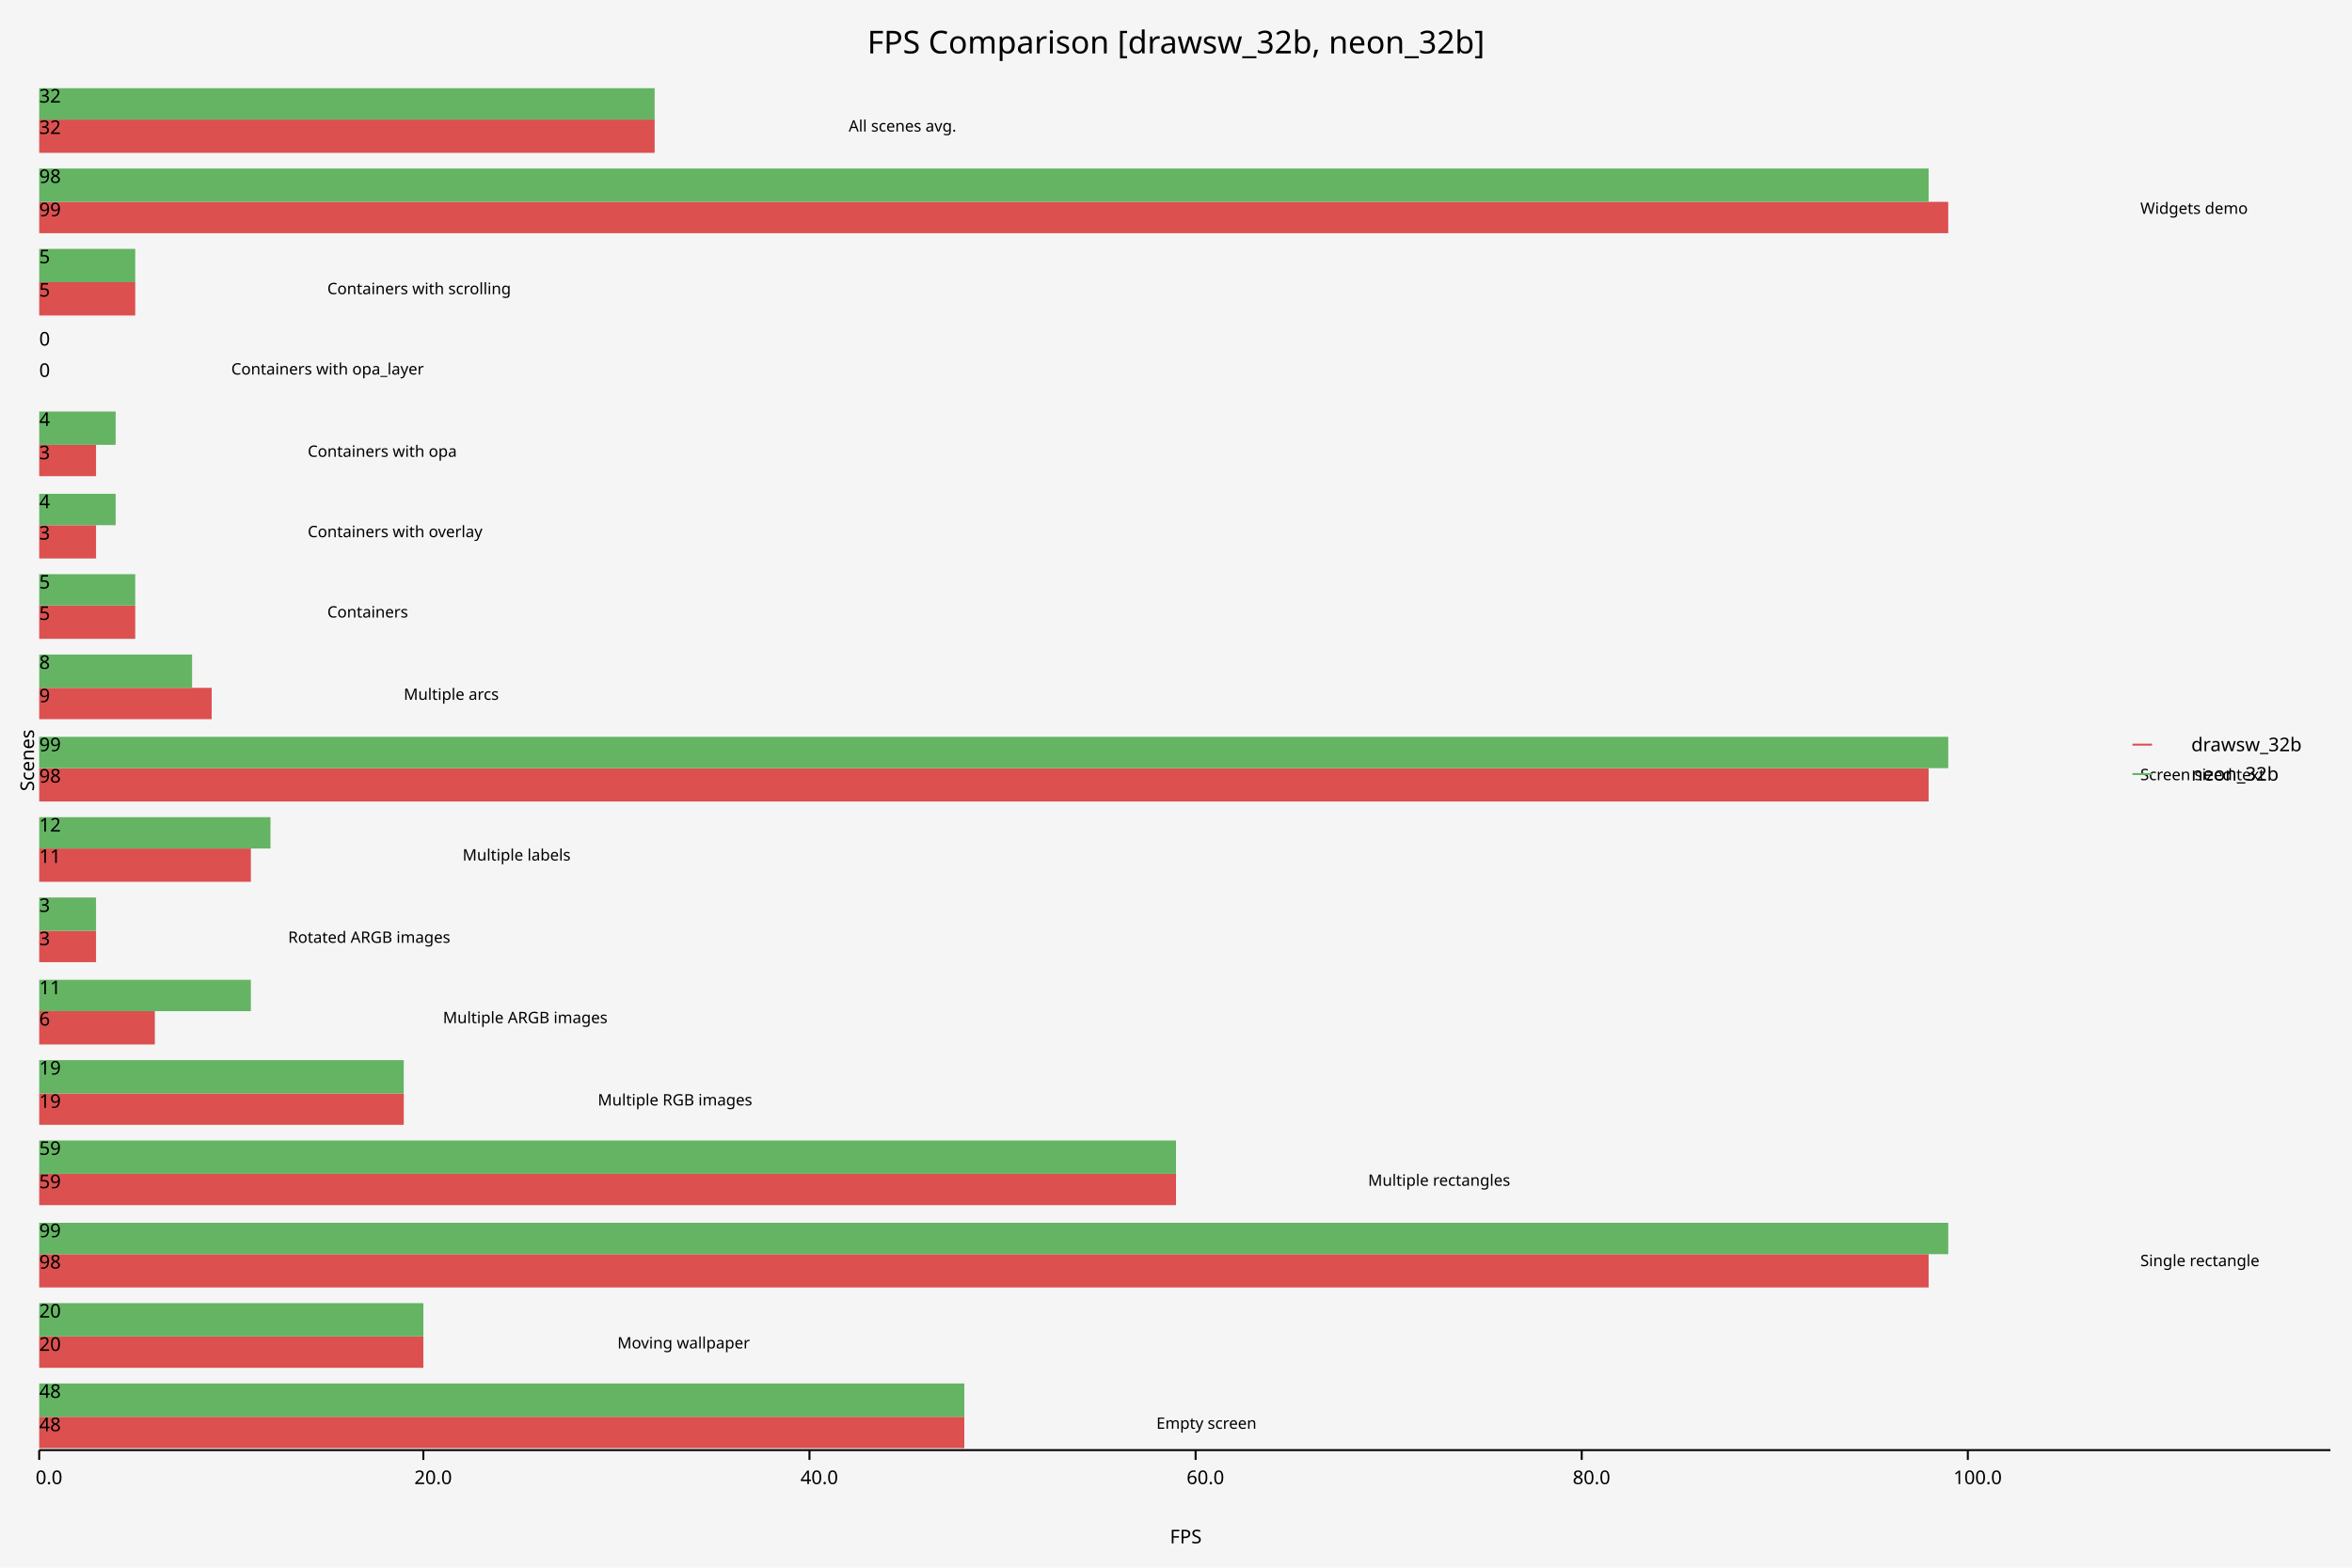
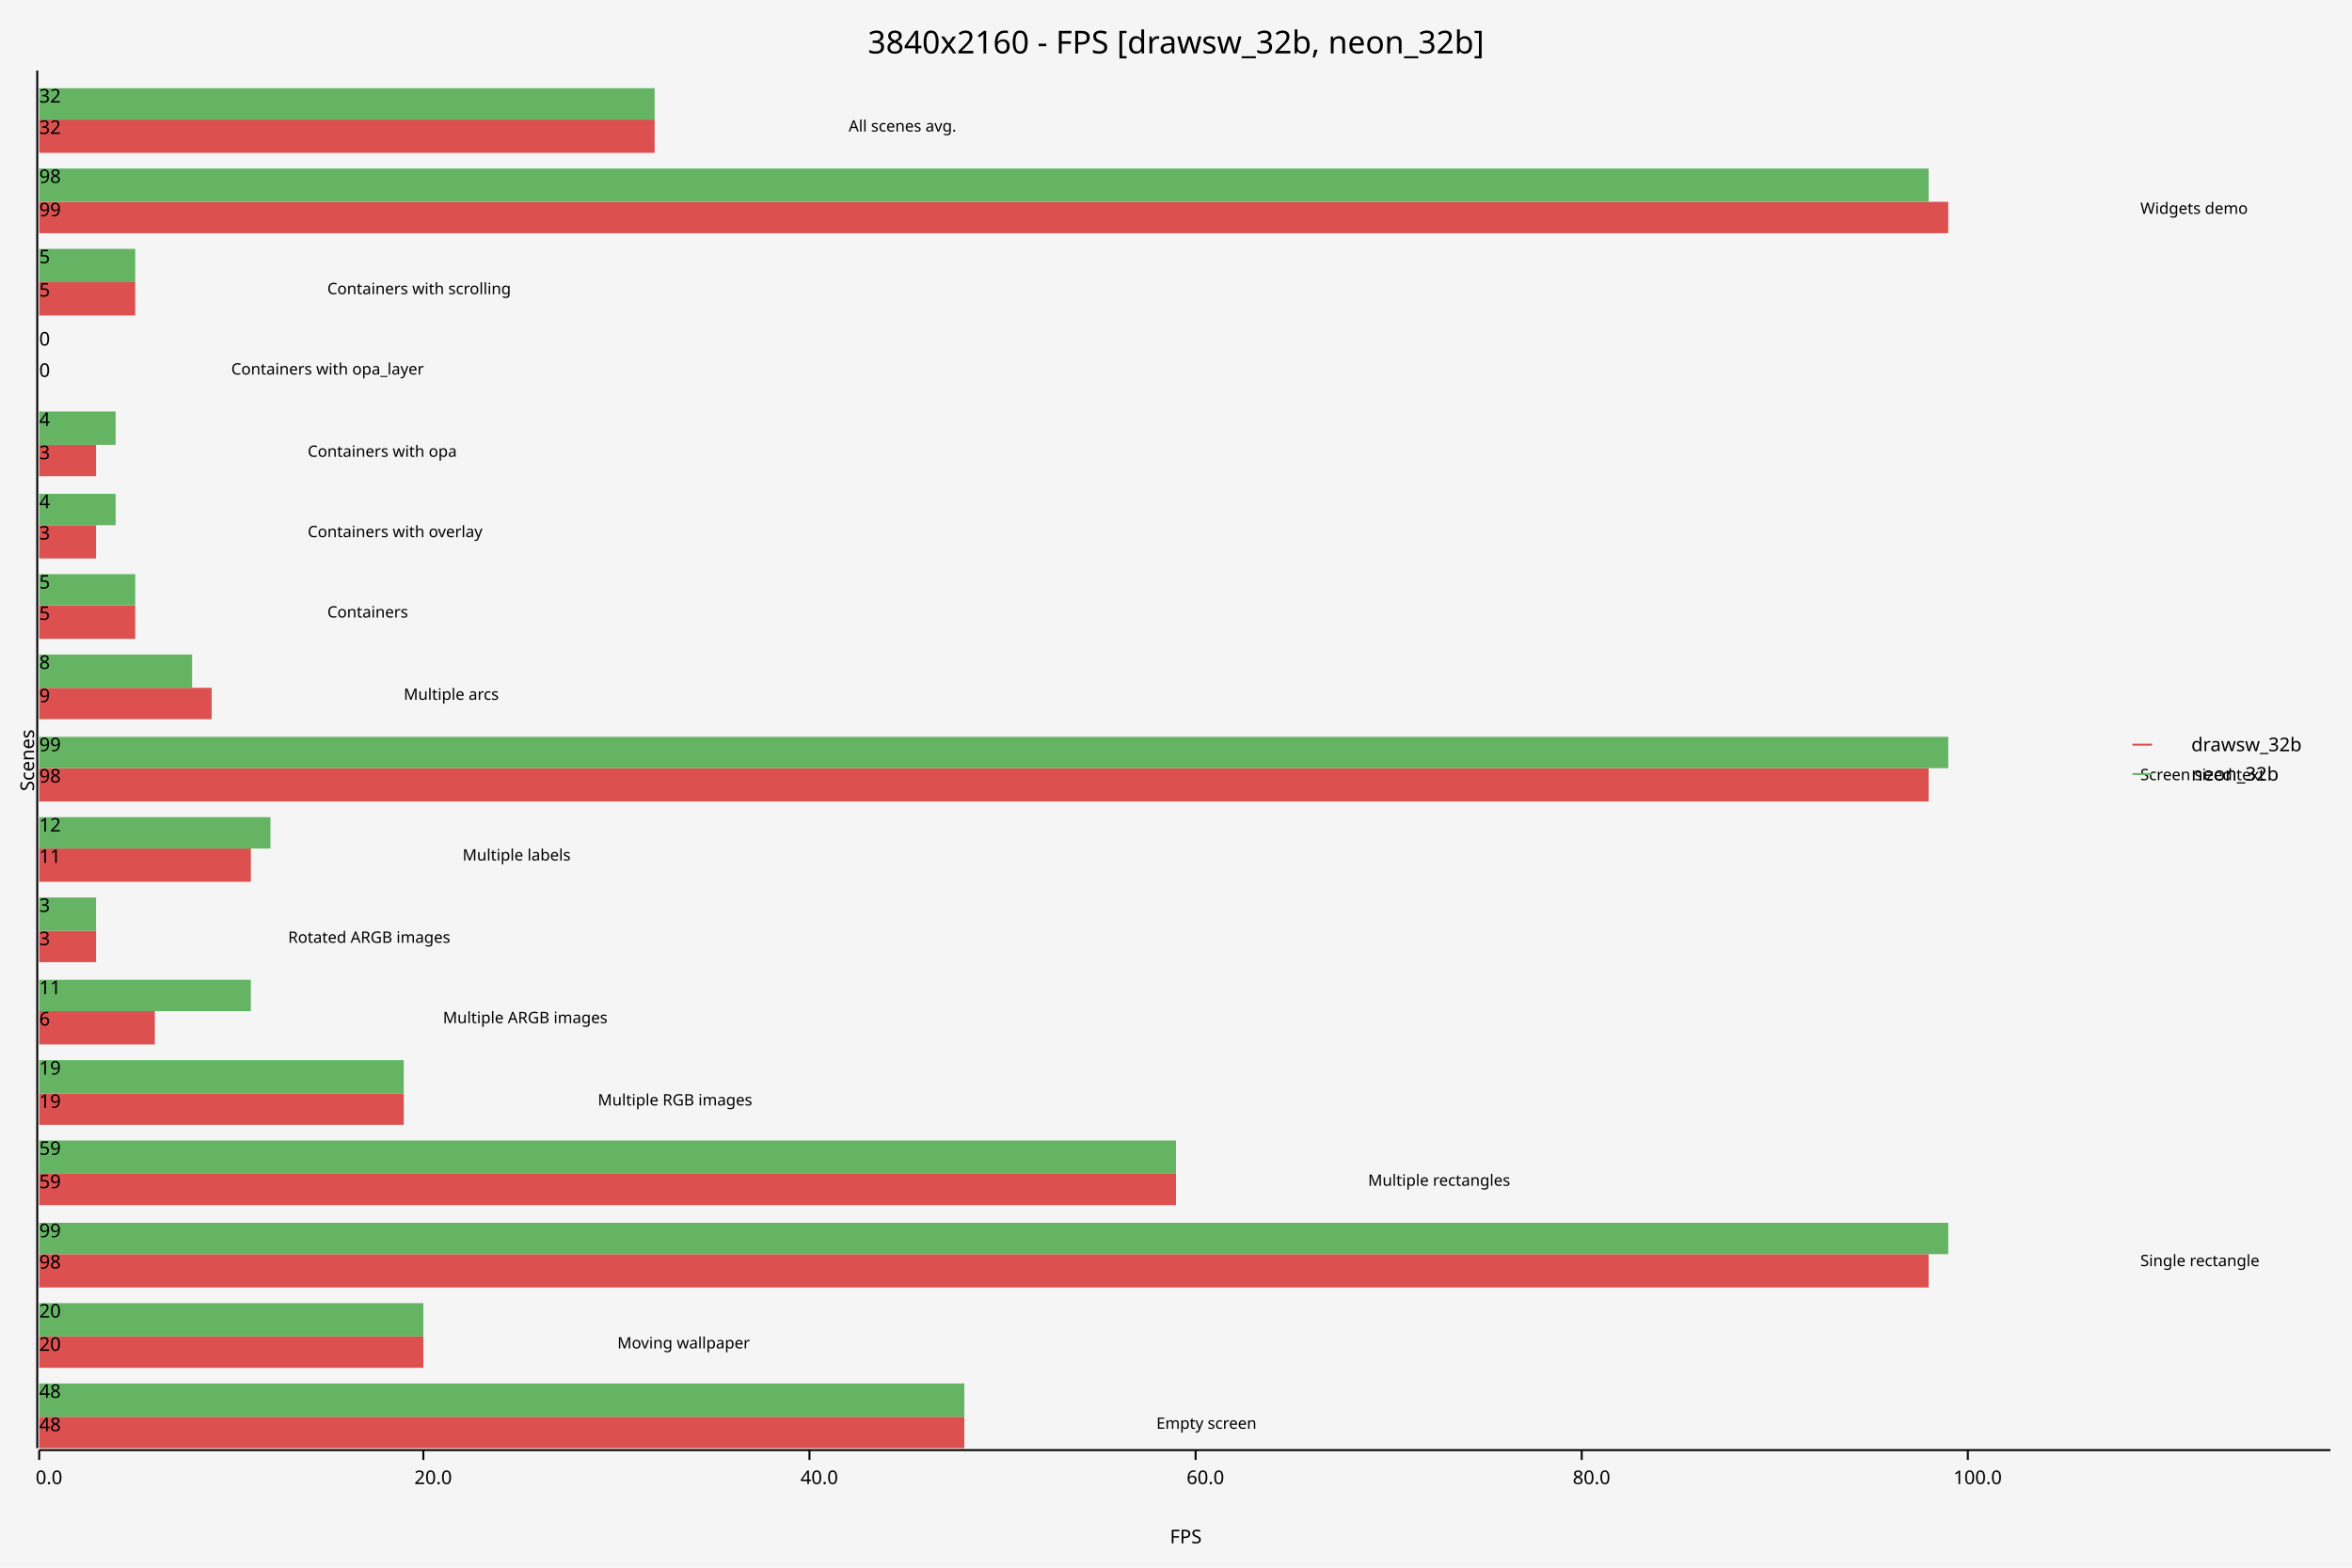
<svg xmlns="http://www.w3.org/2000/svg" width="1200" height="800" viewBox="0 0 1200 800">
  <rect x="0" y="0" width="1200" height="800" opacity="1" fill="#F5F5F5" stroke="none" />
  <text x="600" y="15" dy="0.76em" text-anchor="middle" font-family="sans-serif" font-size="16.129" opacity="1" fill="#000000">
- FPS Comparison [drawsw_32b, neon_32b]
+ 3840x2160 - FPS [drawsw_32b, neon_32b]
</text>
  <text x="10" y="388" dy="0.76em" text-anchor="middle" font-family="sans-serif" font-size="9.677" opacity="1" fill="#000000" transform="rotate(270, 10, 388)">
Scenes
</text>
  <text x="605" y="790" dy="-0.5ex" text-anchor="middle" font-family="sans-serif" font-size="9.677" opacity="1" fill="#000000">
FPS
</text>
+   <polyline fill="none" opacity="1" stroke="#000000" stroke-width="1" points="19,36 19,739 " />
  <polyline fill="none" opacity="1" stroke="#000000" stroke-width="1" points="20,740 1189,740 " />
  <text x="25" y="750" dy="0.76em" text-anchor="middle" font-family="sans-serif" font-size="9.677" opacity="1" fill="#000000">
0.0
</text>
  <polyline fill="none" opacity="1" stroke="#000000" stroke-width="1" points="20,740 20,745 " />
  <text x="221" y="750" dy="0.76em" text-anchor="middle" font-family="sans-serif" font-size="9.677" opacity="1" fill="#000000">
20.0
</text>
  <polyline fill="none" opacity="1" stroke="#000000" stroke-width="1" points="216,740 216,745 " />
  <text x="418" y="750" dy="0.76em" text-anchor="middle" font-family="sans-serif" font-size="9.677" opacity="1" fill="#000000">
40.0
</text>
  <polyline fill="none" opacity="1" stroke="#000000" stroke-width="1" points="413,740 413,745 " />
  <text x="615" y="750" dy="0.76em" text-anchor="middle" font-family="sans-serif" font-size="9.677" opacity="1" fill="#000000">
60.0
</text>
  <polyline fill="none" opacity="1" stroke="#000000" stroke-width="1" points="610,740 610,745 " />
  <text x="812" y="750" dy="0.76em" text-anchor="middle" font-family="sans-serif" font-size="9.677" opacity="1" fill="#000000">
80.0
</text>
  <polyline fill="none" opacity="1" stroke="#000000" stroke-width="1" points="807,740 807,745 " />
  <text x="1009" y="750" dy="0.76em" text-anchor="middle" font-family="sans-serif" font-size="9.677" opacity="1" fill="#000000">
100.0
</text>
  <polyline fill="none" opacity="1" stroke="#000000" stroke-width="1" points="1004,740 1004,745 " />
  <rect x="20" y="723" width="472" height="16" opacity="1" fill="#DC5050" stroke="none" />
  <rect x="20" y="682" width="196" height="16" opacity="1" fill="#DC5050" stroke="none" />
  <rect x="20" y="640" width="964" height="17" opacity="1" fill="#DC5050" stroke="none" />
  <rect x="20" y="599" width="580" height="16" opacity="1" fill="#DC5050" stroke="none" />
  <rect x="20" y="558" width="186" height="16" opacity="1" fill="#DC5050" stroke="none" />
  <rect x="20" y="516" width="59" height="17" opacity="1" fill="#DC5050" stroke="none" />
  <rect x="20" y="475" width="29" height="16" opacity="1" fill="#DC5050" stroke="none" />
  <rect x="20" y="433" width="108" height="17" opacity="1" fill="#DC5050" stroke="none" />
  <rect x="20" y="392" width="964" height="17" opacity="1" fill="#DC5050" stroke="none" />
  <rect x="20" y="351" width="88" height="16" opacity="1" fill="#DC5050" stroke="none" />
  <rect x="20" y="309" width="49" height="17" opacity="1" fill="#DC5050" stroke="none" />
  <rect x="20" y="268" width="29" height="17" opacity="1" fill="#DC5050" stroke="none" />
  <rect x="20" y="227" width="29" height="16" opacity="1" fill="#DC5050" stroke="none" />
  <rect x="20" y="185" width="0" height="17" opacity="1" fill="#DC5050" stroke="none" />
  <rect x="20" y="144" width="49" height="17" opacity="1" fill="#DC5050" stroke="none" />
  <rect x="20" y="103" width="974" height="16" opacity="1" fill="#DC5050" stroke="none" />
  <rect x="20" y="61" width="314" height="17" opacity="1" fill="#DC5050" stroke="none" />
  <text x="20" y="723" dy="0.76em" text-anchor="start" font-family="sans-serif" font-size="9.677" opacity="1" fill="#000000">
48
</text>
  <text x="20" y="682" dy="0.76em" text-anchor="start" font-family="sans-serif" font-size="9.677" opacity="1" fill="#000000">
20
</text>
  <text x="20" y="640" dy="0.76em" text-anchor="start" font-family="sans-serif" font-size="9.677" opacity="1" fill="#000000">
98
</text>
  <text x="20" y="599" dy="0.76em" text-anchor="start" font-family="sans-serif" font-size="9.677" opacity="1" fill="#000000">
59
</text>
  <text x="20" y="558" dy="0.76em" text-anchor="start" font-family="sans-serif" font-size="9.677" opacity="1" fill="#000000">
19
</text>
  <text x="20" y="516" dy="0.76em" text-anchor="start" font-family="sans-serif" font-size="9.677" opacity="1" fill="#000000">
6
</text>
  <text x="20" y="475" dy="0.76em" text-anchor="start" font-family="sans-serif" font-size="9.677" opacity="1" fill="#000000">
3
</text>
  <text x="20" y="433" dy="0.76em" text-anchor="start" font-family="sans-serif" font-size="9.677" opacity="1" fill="#000000">
11
</text>
  <text x="20" y="392" dy="0.76em" text-anchor="start" font-family="sans-serif" font-size="9.677" opacity="1" fill="#000000">
98
</text>
  <text x="20" y="351" dy="0.76em" text-anchor="start" font-family="sans-serif" font-size="9.677" opacity="1" fill="#000000">
9
</text>
  <text x="20" y="309" dy="0.76em" text-anchor="start" font-family="sans-serif" font-size="9.677" opacity="1" fill="#000000">
5
</text>
  <text x="20" y="268" dy="0.76em" text-anchor="start" font-family="sans-serif" font-size="9.677" opacity="1" fill="#000000">
3
</text>
  <text x="20" y="227" dy="0.76em" text-anchor="start" font-family="sans-serif" font-size="9.677" opacity="1" fill="#000000">
3
</text>
  <text x="20" y="185" dy="0.76em" text-anchor="start" font-family="sans-serif" font-size="9.677" opacity="1" fill="#000000">
0
</text>
  <text x="20" y="144" dy="0.76em" text-anchor="start" font-family="sans-serif" font-size="9.677" opacity="1" fill="#000000">
5
</text>
  <text x="20" y="103" dy="0.76em" text-anchor="start" font-family="sans-serif" font-size="9.677" opacity="1" fill="#000000">
99
</text>
  <text x="20" y="61" dy="0.76em" text-anchor="start" font-family="sans-serif" font-size="9.677" opacity="1" fill="#000000">
32
</text>
  <rect x="20" y="706" width="472" height="17" opacity="1" fill="#64B464" stroke="none" />
  <rect x="20" y="665" width="196" height="17" opacity="1" fill="#64B464" stroke="none" />
  <rect x="20" y="624" width="974" height="16" opacity="1" fill="#64B464" stroke="none" />
  <rect x="20" y="582" width="580" height="17" opacity="1" fill="#64B464" stroke="none" />
  <rect x="20" y="541" width="186" height="17" opacity="1" fill="#64B464" stroke="none" />
  <rect x="20" y="500" width="108" height="16" opacity="1" fill="#64B464" stroke="none" />
  <rect x="20" y="458" width="29" height="17" opacity="1" fill="#64B464" stroke="none" />
  <rect x="20" y="417" width="118" height="16" opacity="1" fill="#64B464" stroke="none" />
  <rect x="20" y="376" width="974" height="16" opacity="1" fill="#64B464" stroke="none" />
  <rect x="20" y="334" width="78" height="17" opacity="1" fill="#64B464" stroke="none" />
  <rect x="20" y="293" width="49" height="16" opacity="1" fill="#64B464" stroke="none" />
  <rect x="20" y="252" width="39" height="16" opacity="1" fill="#64B464" stroke="none" />
  <rect x="20" y="210" width="39" height="17" opacity="1" fill="#64B464" stroke="none" />
  <rect x="20" y="169" width="0" height="16" opacity="1" fill="#64B464" stroke="none" />
  <rect x="20" y="127" width="49" height="17" opacity="1" fill="#64B464" stroke="none" />
  <rect x="20" y="86" width="964" height="17" opacity="1" fill="#64B464" stroke="none" />
  <rect x="20" y="45" width="314" height="16" opacity="1" fill="#64B464" stroke="none" />
  <text x="20" y="706" dy="0.76em" text-anchor="start" font-family="sans-serif" font-size="9.677" opacity="1" fill="#000000">
48
</text>
  <text x="20" y="665" dy="0.76em" text-anchor="start" font-family="sans-serif" font-size="9.677" opacity="1" fill="#000000">
20
</text>
  <text x="20" y="624" dy="0.76em" text-anchor="start" font-family="sans-serif" font-size="9.677" opacity="1" fill="#000000">
99
</text>
  <text x="20" y="582" dy="0.76em" text-anchor="start" font-family="sans-serif" font-size="9.677" opacity="1" fill="#000000">
59
</text>
  <text x="20" y="541" dy="0.76em" text-anchor="start" font-family="sans-serif" font-size="9.677" opacity="1" fill="#000000">
19
</text>
  <text x="20" y="500" dy="0.76em" text-anchor="start" font-family="sans-serif" font-size="9.677" opacity="1" fill="#000000">
11
</text>
  <text x="20" y="458" dy="0.76em" text-anchor="start" font-family="sans-serif" font-size="9.677" opacity="1" fill="#000000">
3
</text>
  <text x="20" y="417" dy="0.76em" text-anchor="start" font-family="sans-serif" font-size="9.677" opacity="1" fill="#000000">
12
</text>
  <text x="20" y="376" dy="0.76em" text-anchor="start" font-family="sans-serif" font-size="9.677" opacity="1" fill="#000000">
99
</text>
  <text x="20" y="334" dy="0.76em" text-anchor="start" font-family="sans-serif" font-size="9.677" opacity="1" fill="#000000">
8
</text>
  <text x="20" y="293" dy="0.76em" text-anchor="start" font-family="sans-serif" font-size="9.677" opacity="1" fill="#000000">
5
</text>
  <text x="20" y="252" dy="0.76em" text-anchor="start" font-family="sans-serif" font-size="9.677" opacity="1" fill="#000000">
4
</text>
  <text x="20" y="210" dy="0.76em" text-anchor="start" font-family="sans-serif" font-size="9.677" opacity="1" fill="#000000">
4
</text>
  <text x="20" y="169" dy="0.76em" text-anchor="start" font-family="sans-serif" font-size="9.677" opacity="1" fill="#000000">
0
</text>
  <text x="20" y="127" dy="0.76em" text-anchor="start" font-family="sans-serif" font-size="9.677" opacity="1" fill="#000000">
5
</text>
  <text x="20" y="86" dy="0.76em" text-anchor="start" font-family="sans-serif" font-size="9.677" opacity="1" fill="#000000">
98
</text>
  <text x="20" y="45" dy="0.76em" text-anchor="start" font-family="sans-serif" font-size="9.677" opacity="1" fill="#000000">
32
</text>
  <text x="590" y="723" dy="0.76em" text-anchor="start" font-family="sans-serif" font-size="8.065" opacity="1" fill="#000000">
Empty screen
</text>
  <text x="315" y="682" dy="0.76em" text-anchor="start" font-family="sans-serif" font-size="8.065" opacity="1" fill="#000000">
Moving wallpaper
</text>
  <text x="1092" y="640" dy="0.76em" text-anchor="start" font-family="sans-serif" font-size="8.065" opacity="1" fill="#000000">
Single rectangle
</text>
  <text x="698" y="599" dy="0.76em" text-anchor="start" font-family="sans-serif" font-size="8.065" opacity="1" fill="#000000">
Multiple rectangles
</text>
  <text x="305" y="558" dy="0.76em" text-anchor="start" font-family="sans-serif" font-size="8.065" opacity="1" fill="#000000">
Multiple RGB images
</text>
  <text x="226" y="516" dy="0.76em" text-anchor="start" font-family="sans-serif" font-size="8.065" opacity="1" fill="#000000">
Multiple ARGB images
</text>
  <text x="147" y="475" dy="0.76em" text-anchor="start" font-family="sans-serif" font-size="8.065" opacity="1" fill="#000000">
Rotated ARGB images
</text>
  <text x="236" y="433" dy="0.76em" text-anchor="start" font-family="sans-serif" font-size="8.065" opacity="1" fill="#000000">
Multiple labels
</text>
  <text x="1092" y="392" dy="0.76em" text-anchor="start" font-family="sans-serif" font-size="8.065" opacity="1" fill="#000000">
Screen sized text
</text>
  <text x="206" y="351" dy="0.76em" text-anchor="start" font-family="sans-serif" font-size="8.065" opacity="1" fill="#000000">
Multiple arcs
</text>
  <text x="167" y="309" dy="0.76em" text-anchor="start" font-family="sans-serif" font-size="8.065" opacity="1" fill="#000000">
Containers
</text>
  <text x="157" y="268" dy="0.76em" text-anchor="start" font-family="sans-serif" font-size="8.065" opacity="1" fill="#000000">
Containers with overlay
</text>
  <text x="157" y="227" dy="0.76em" text-anchor="start" font-family="sans-serif" font-size="8.065" opacity="1" fill="#000000">
Containers with opa
</text>
  <text x="118" y="185" dy="0.76em" text-anchor="start" font-family="sans-serif" font-size="8.065" opacity="1" fill="#000000">
Containers with opa_layer
</text>
  <text x="167" y="144" dy="0.76em" text-anchor="start" font-family="sans-serif" font-size="8.065" opacity="1" fill="#000000">
Containers with scrolling
</text>
  <text x="1092" y="103" dy="0.76em" text-anchor="start" font-family="sans-serif" font-size="8.065" opacity="1" fill="#000000">
Widgets demo
</text>
  <text x="433" y="61" dy="0.76em" text-anchor="start" font-family="sans-serif" font-size="8.065" opacity="1" fill="#000000">
All scenes avg.
</text>
  <text x="1118" y="376" dy="0.76em" text-anchor="start" font-family="sans-serif" font-size="9.677" opacity="1" fill="#000000">
drawsw_32b
</text>
  <text x="1118" y="391" dy="0.76em" text-anchor="start" font-family="sans-serif" font-size="9.677" opacity="1" fill="#000000">
neon_32b
</text>
  <polyline fill="none" opacity="1" stroke="#DC5050" stroke-width="1" points="1088,380 1098,380 " />
  <polyline fill="none" opacity="1" stroke="#64B464" stroke-width="1" points="1088,395 1098,395 " />
</svg>
